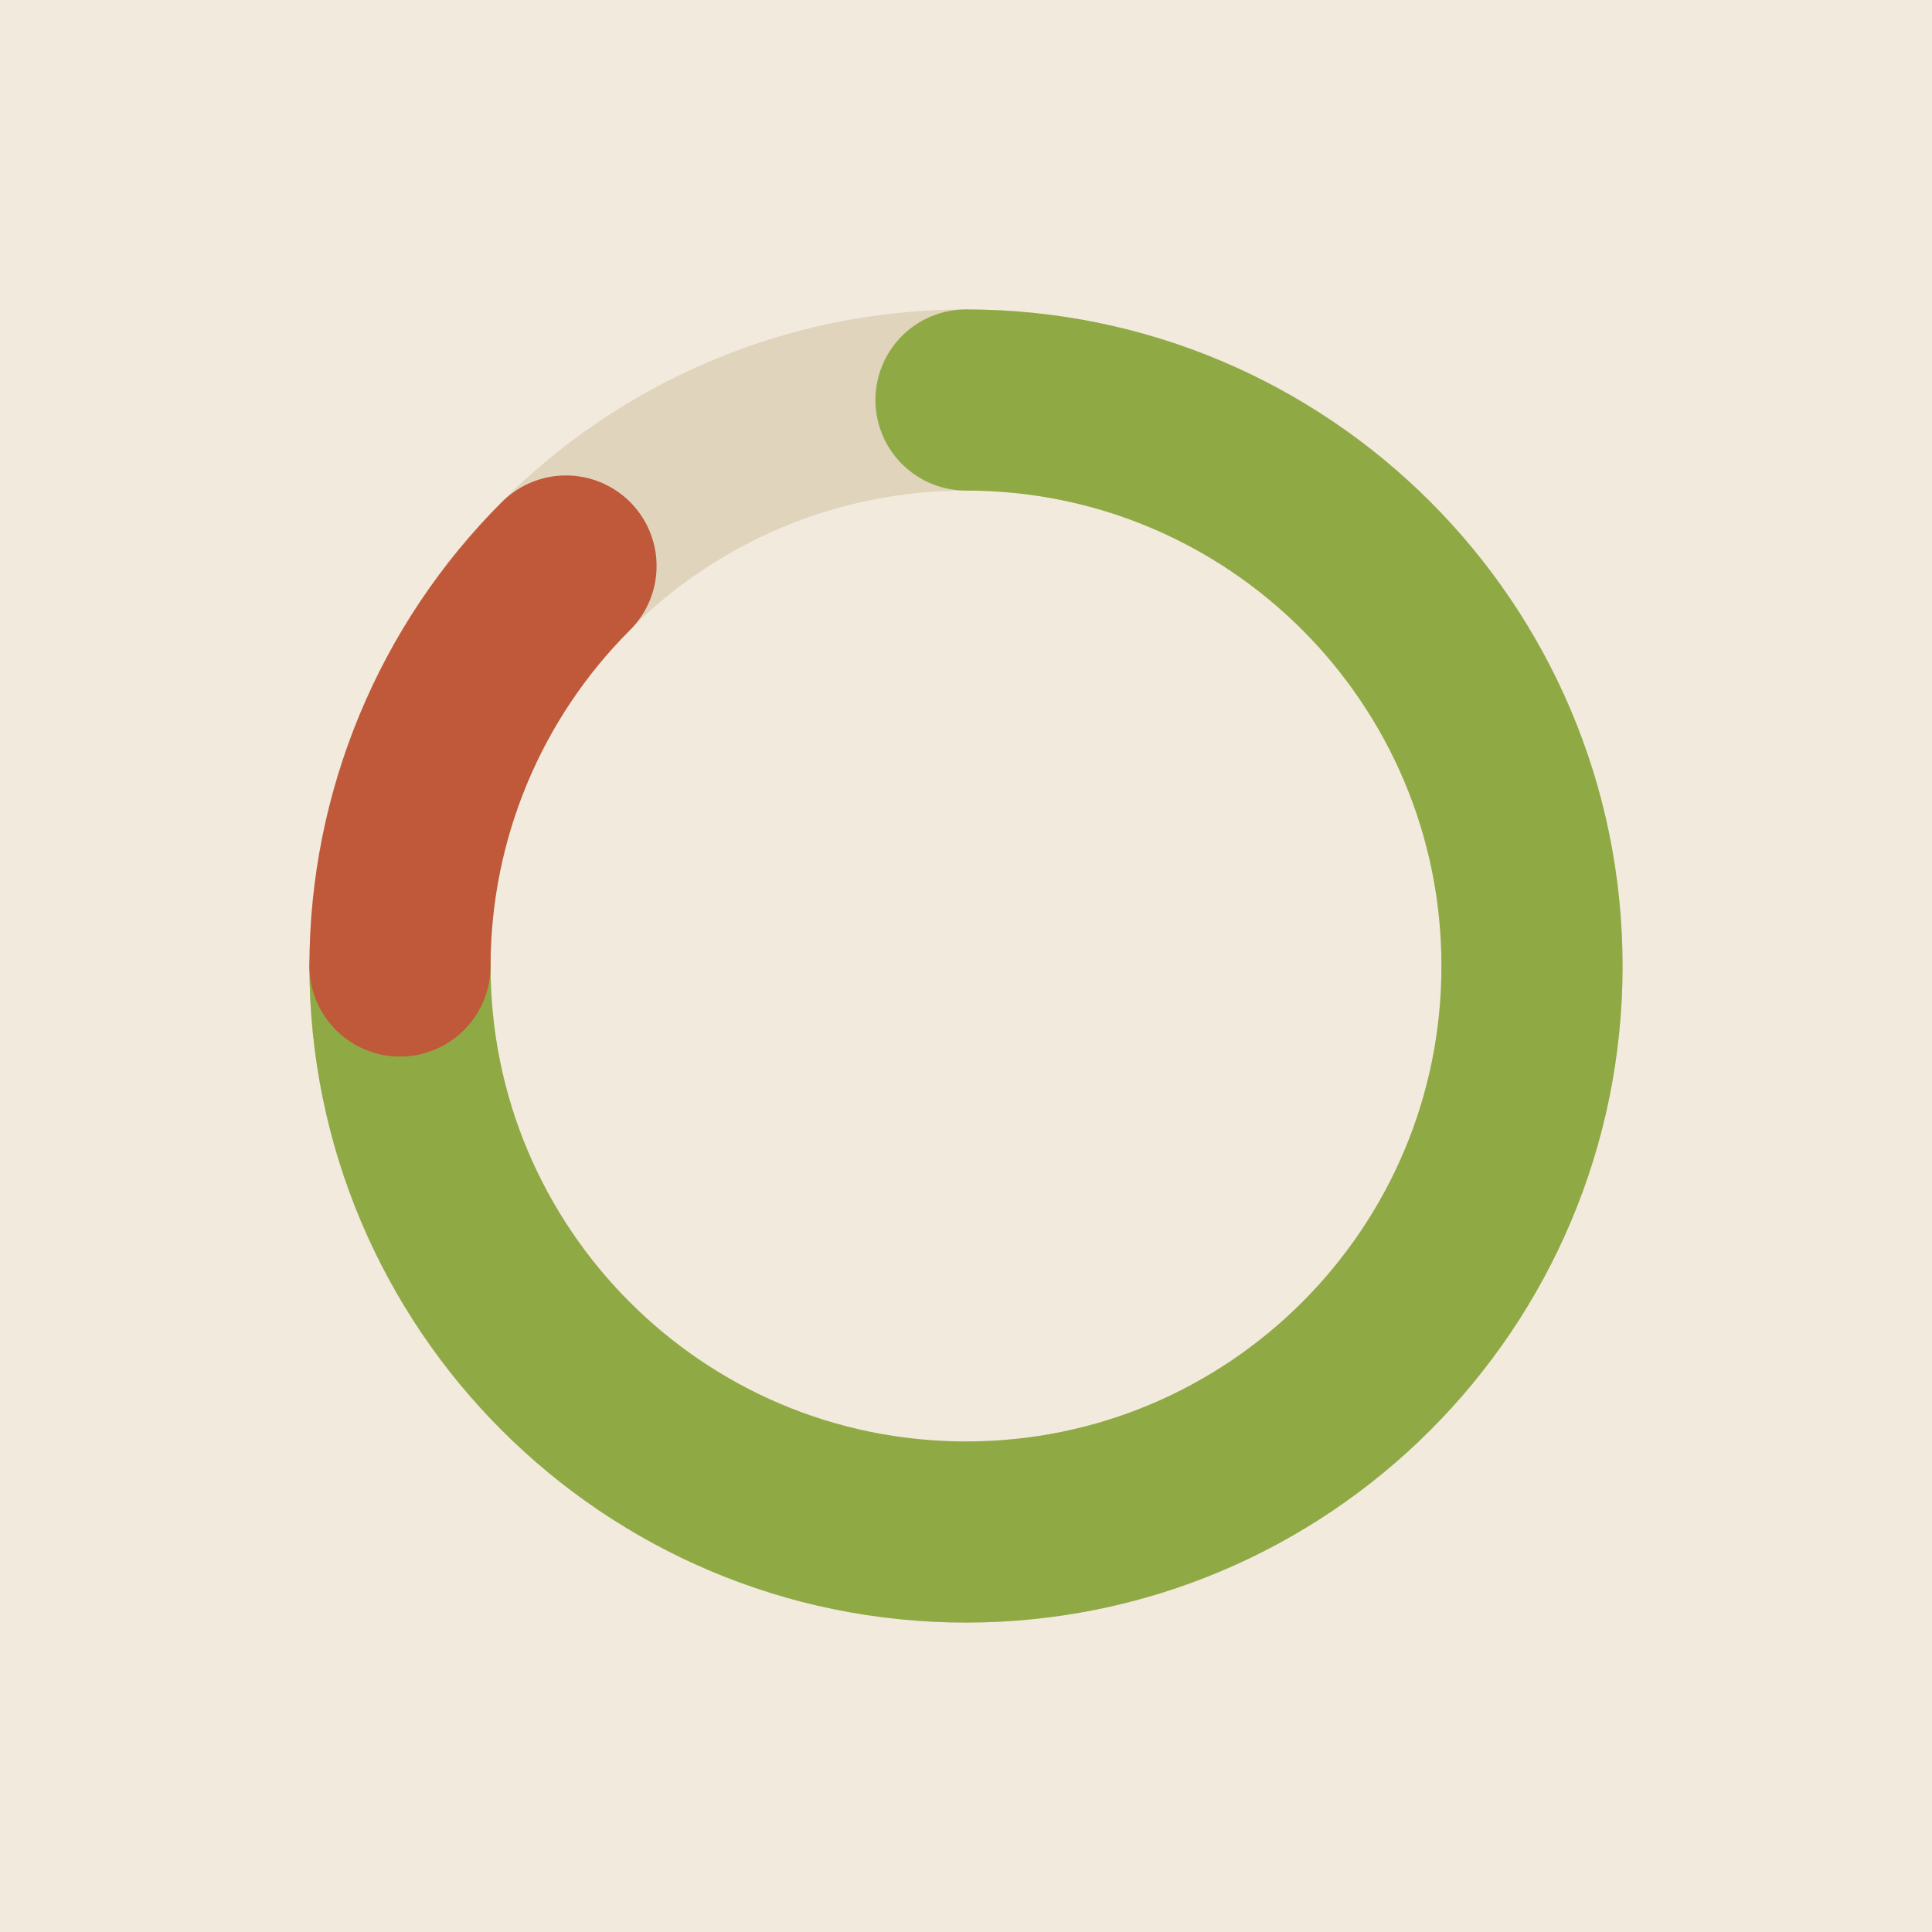
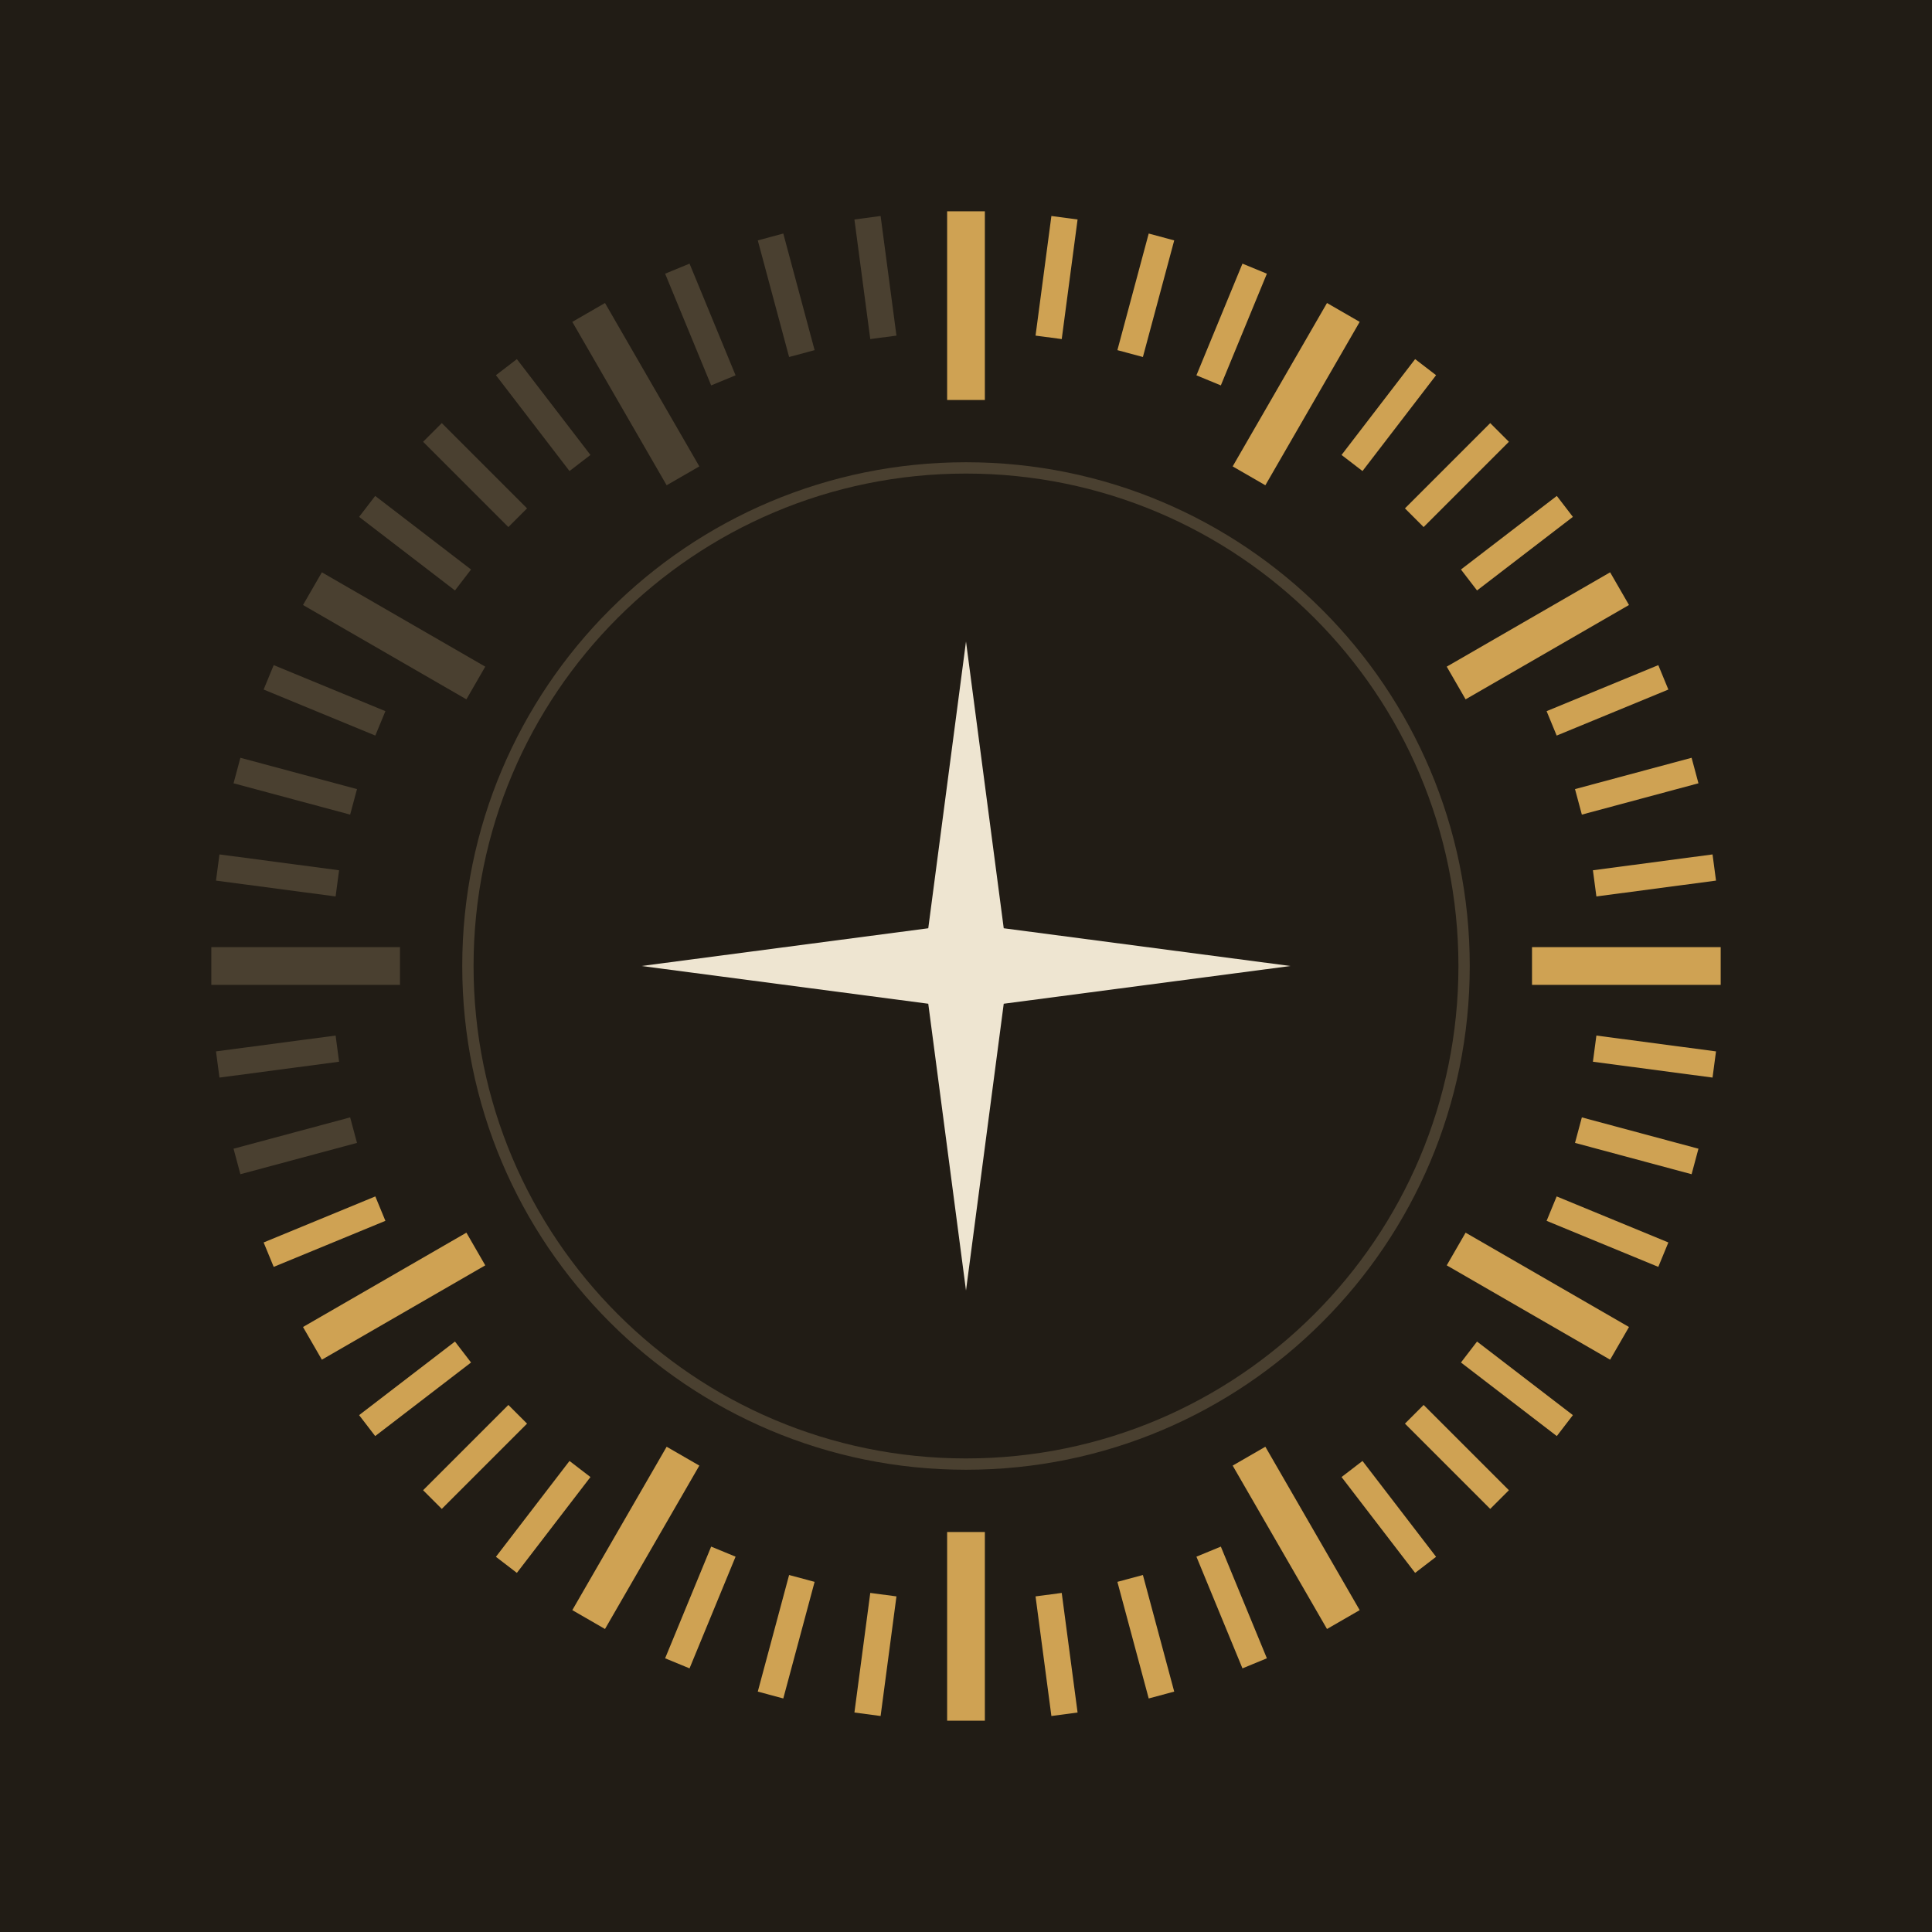
<svg xmlns="http://www.w3.org/2000/svg" viewBox="0 0 512 512">
-   <rect width="512" height="512" fill="#f2ebdd" />
-   <circle cx="256" cy="256" r="150" fill="none" stroke="#e0d4bd" stroke-width="48" />
-   <path d="M256 106 A150 150 0 1 1 106 256" fill="none" stroke="#8faa45" stroke-width="48" stroke-linecap="round" />
-   <path d="M106 256 A150 150 0 0 1 150 150" fill="none" stroke="#c0583a" stroke-width="48" stroke-linecap="round" />
+   <rect width="512" height="512" fill="#211c15" />
+   <circle cx="256" cy="256" r="132" fill="none" stroke="#4a4030" stroke-width="3" />
+   <line x1="256.0" y1="106.0" x2="256.0" y2="56.0" stroke="#cfa253" stroke-width="10" />
+   <line x1="277.9" y1="89.4" x2="282.1" y2="57.7" stroke="#cfa253" stroke-width="7" />
+   <line x1="299.5" y1="93.7" x2="307.8" y2="62.8" stroke="#cfa253" stroke-width="7" />
+   <line x1="320.3" y1="100.8" x2="332.5" y2="71.2" stroke="#cfa253" stroke-width="7" />
+   <line x1="331.0" y1="126.1" x2="356.0" y2="82.8" stroke="#cfa253" stroke-width="10" />
+   <line x1="358.3" y1="122.7" x2="377.8" y2="97.3" stroke="#cfa253" stroke-width="7" />
+   <line x1="374.8" y1="137.2" x2="397.4" y2="114.6" stroke="#cfa253" stroke-width="7" />
+   <line x1="389.3" y1="153.7" x2="414.7" y2="134.2" stroke="#cfa253" stroke-width="7" />
+   <line x1="385.9" y1="181.0" x2="429.2" y2="156.0" stroke="#cfa253" stroke-width="10" />
+   <line x1="411.2" y1="191.7" x2="440.8" y2="179.5" stroke="#cfa253" stroke-width="7" />
+   <line x1="418.3" y1="212.5" x2="449.2" y2="204.2" stroke="#cfa253" stroke-width="7" />
+   <line x1="422.6" y1="234.1" x2="454.3" y2="229.9" stroke="#cfa253" stroke-width="7" />
+   <line x1="406.0" y1="256.0" x2="456.0" y2="256.0" stroke="#cfa253" stroke-width="10" />
+   <line x1="422.6" y1="277.9" x2="454.3" y2="282.1" stroke="#cfa253" stroke-width="7" />
+   <line x1="418.3" y1="299.5" x2="449.2" y2="307.8" stroke="#cfa253" stroke-width="7" />
+   <line x1="411.2" y1="320.3" x2="440.8" y2="332.5" stroke="#cfa253" stroke-width="7" />
+   <line x1="385.9" y1="331.0" x2="429.2" y2="356.0" stroke="#cfa253" stroke-width="10" />
+   <line x1="389.3" y1="358.3" x2="414.7" y2="377.8" stroke="#cfa253" stroke-width="7" />
+   <line x1="374.8" y1="374.8" x2="397.4" y2="397.4" stroke="#cfa253" stroke-width="7" />
+   <line x1="358.3" y1="389.3" x2="377.8" y2="414.7" stroke="#cfa253" stroke-width="7" />
+   <line x1="331.0" y1="385.9" x2="356.0" y2="429.2" stroke="#cfa253" stroke-width="10" />
+   <line x1="320.3" y1="411.2" x2="332.5" y2="440.8" stroke="#cfa253" stroke-width="7" />
+   <line x1="299.5" y1="418.3" x2="307.8" y2="449.2" stroke="#cfa253" stroke-width="7" />
+   <line x1="277.9" y1="422.6" x2="282.1" y2="454.3" stroke="#cfa253" stroke-width="7" />
+   <line x1="256.0" y1="406.0" x2="256.0" y2="456.0" stroke="#cfa253" stroke-width="10" />
+   <line x1="234.1" y1="422.6" x2="229.9" y2="454.3" stroke="#cfa253" stroke-width="7" />
+   <line x1="212.5" y1="418.3" x2="204.2" y2="449.2" stroke="#cfa253" stroke-width="7" />
+   <line x1="191.7" y1="411.2" x2="179.5" y2="440.8" stroke="#cfa253" stroke-width="7" />
+   <line x1="181.0" y1="385.9" x2="156.0" y2="429.2" stroke="#cfa253" stroke-width="10" />
+   <line x1="153.7" y1="389.3" x2="134.2" y2="414.7" stroke="#cfa253" stroke-width="7" />
+   <line x1="137.2" y1="374.8" x2="114.6" y2="397.4" stroke="#cfa253" stroke-width="7" />
+   <line x1="122.7" y1="358.3" x2="97.3" y2="377.8" stroke="#cfa253" stroke-width="7" />
+   <line x1="126.1" y1="331.0" x2="82.8" y2="356.0" stroke="#cfa253" stroke-width="10" />
+   <line x1="100.8" y1="320.3" x2="71.2" y2="332.5" stroke="#cfa253" stroke-width="7" />
+   <line x1="93.7" y1="299.5" x2="62.8" y2="307.8" stroke="#4a4030" stroke-width="7" />
+   <line x1="89.4" y1="277.9" x2="57.7" y2="282.1" stroke="#4a4030" stroke-width="7" />
+   <line x1="106.0" y1="256.0" x2="56.0" y2="256.0" stroke="#4a4030" stroke-width="10" />
+   <line x1="89.4" y1="234.1" x2="57.7" y2="229.9" stroke="#4a4030" stroke-width="7" />
+   <line x1="93.7" y1="212.5" x2="62.8" y2="204.2" stroke="#4a4030" stroke-width="7" />
+   <line x1="100.8" y1="191.7" x2="71.2" y2="179.5" stroke="#4a4030" stroke-width="7" />
+   <line x1="126.1" y1="181.0" x2="82.8" y2="156.0" stroke="#4a4030" stroke-width="10" />
+   <line x1="122.7" y1="153.7" x2="97.3" y2="134.2" stroke="#4a4030" stroke-width="7" />
+   <line x1="137.2" y1="137.2" x2="114.6" y2="114.6" stroke="#4a4030" stroke-width="7" />
+   <line x1="153.7" y1="122.7" x2="134.2" y2="97.3" stroke="#4a4030" stroke-width="7" />
+   <line x1="181.0" y1="126.1" x2="156.0" y2="82.8" stroke="#4a4030" stroke-width="10" />
+   <line x1="191.7" y1="100.8" x2="179.5" y2="71.2" stroke="#4a4030" stroke-width="7" />
+   <line x1="212.5" y1="93.7" x2="204.2" y2="62.8" stroke="#4a4030" stroke-width="7" />
+   <line x1="234.1" y1="89.4" x2="229.9" y2="57.7" stroke="#4a4030" stroke-width="7" />
+   <path d="M256 170 L266 246 L342 256 L266 266 L256 342 L246 266 L170 256 L246 246Z" fill="#eee5d1" />
</svg>
